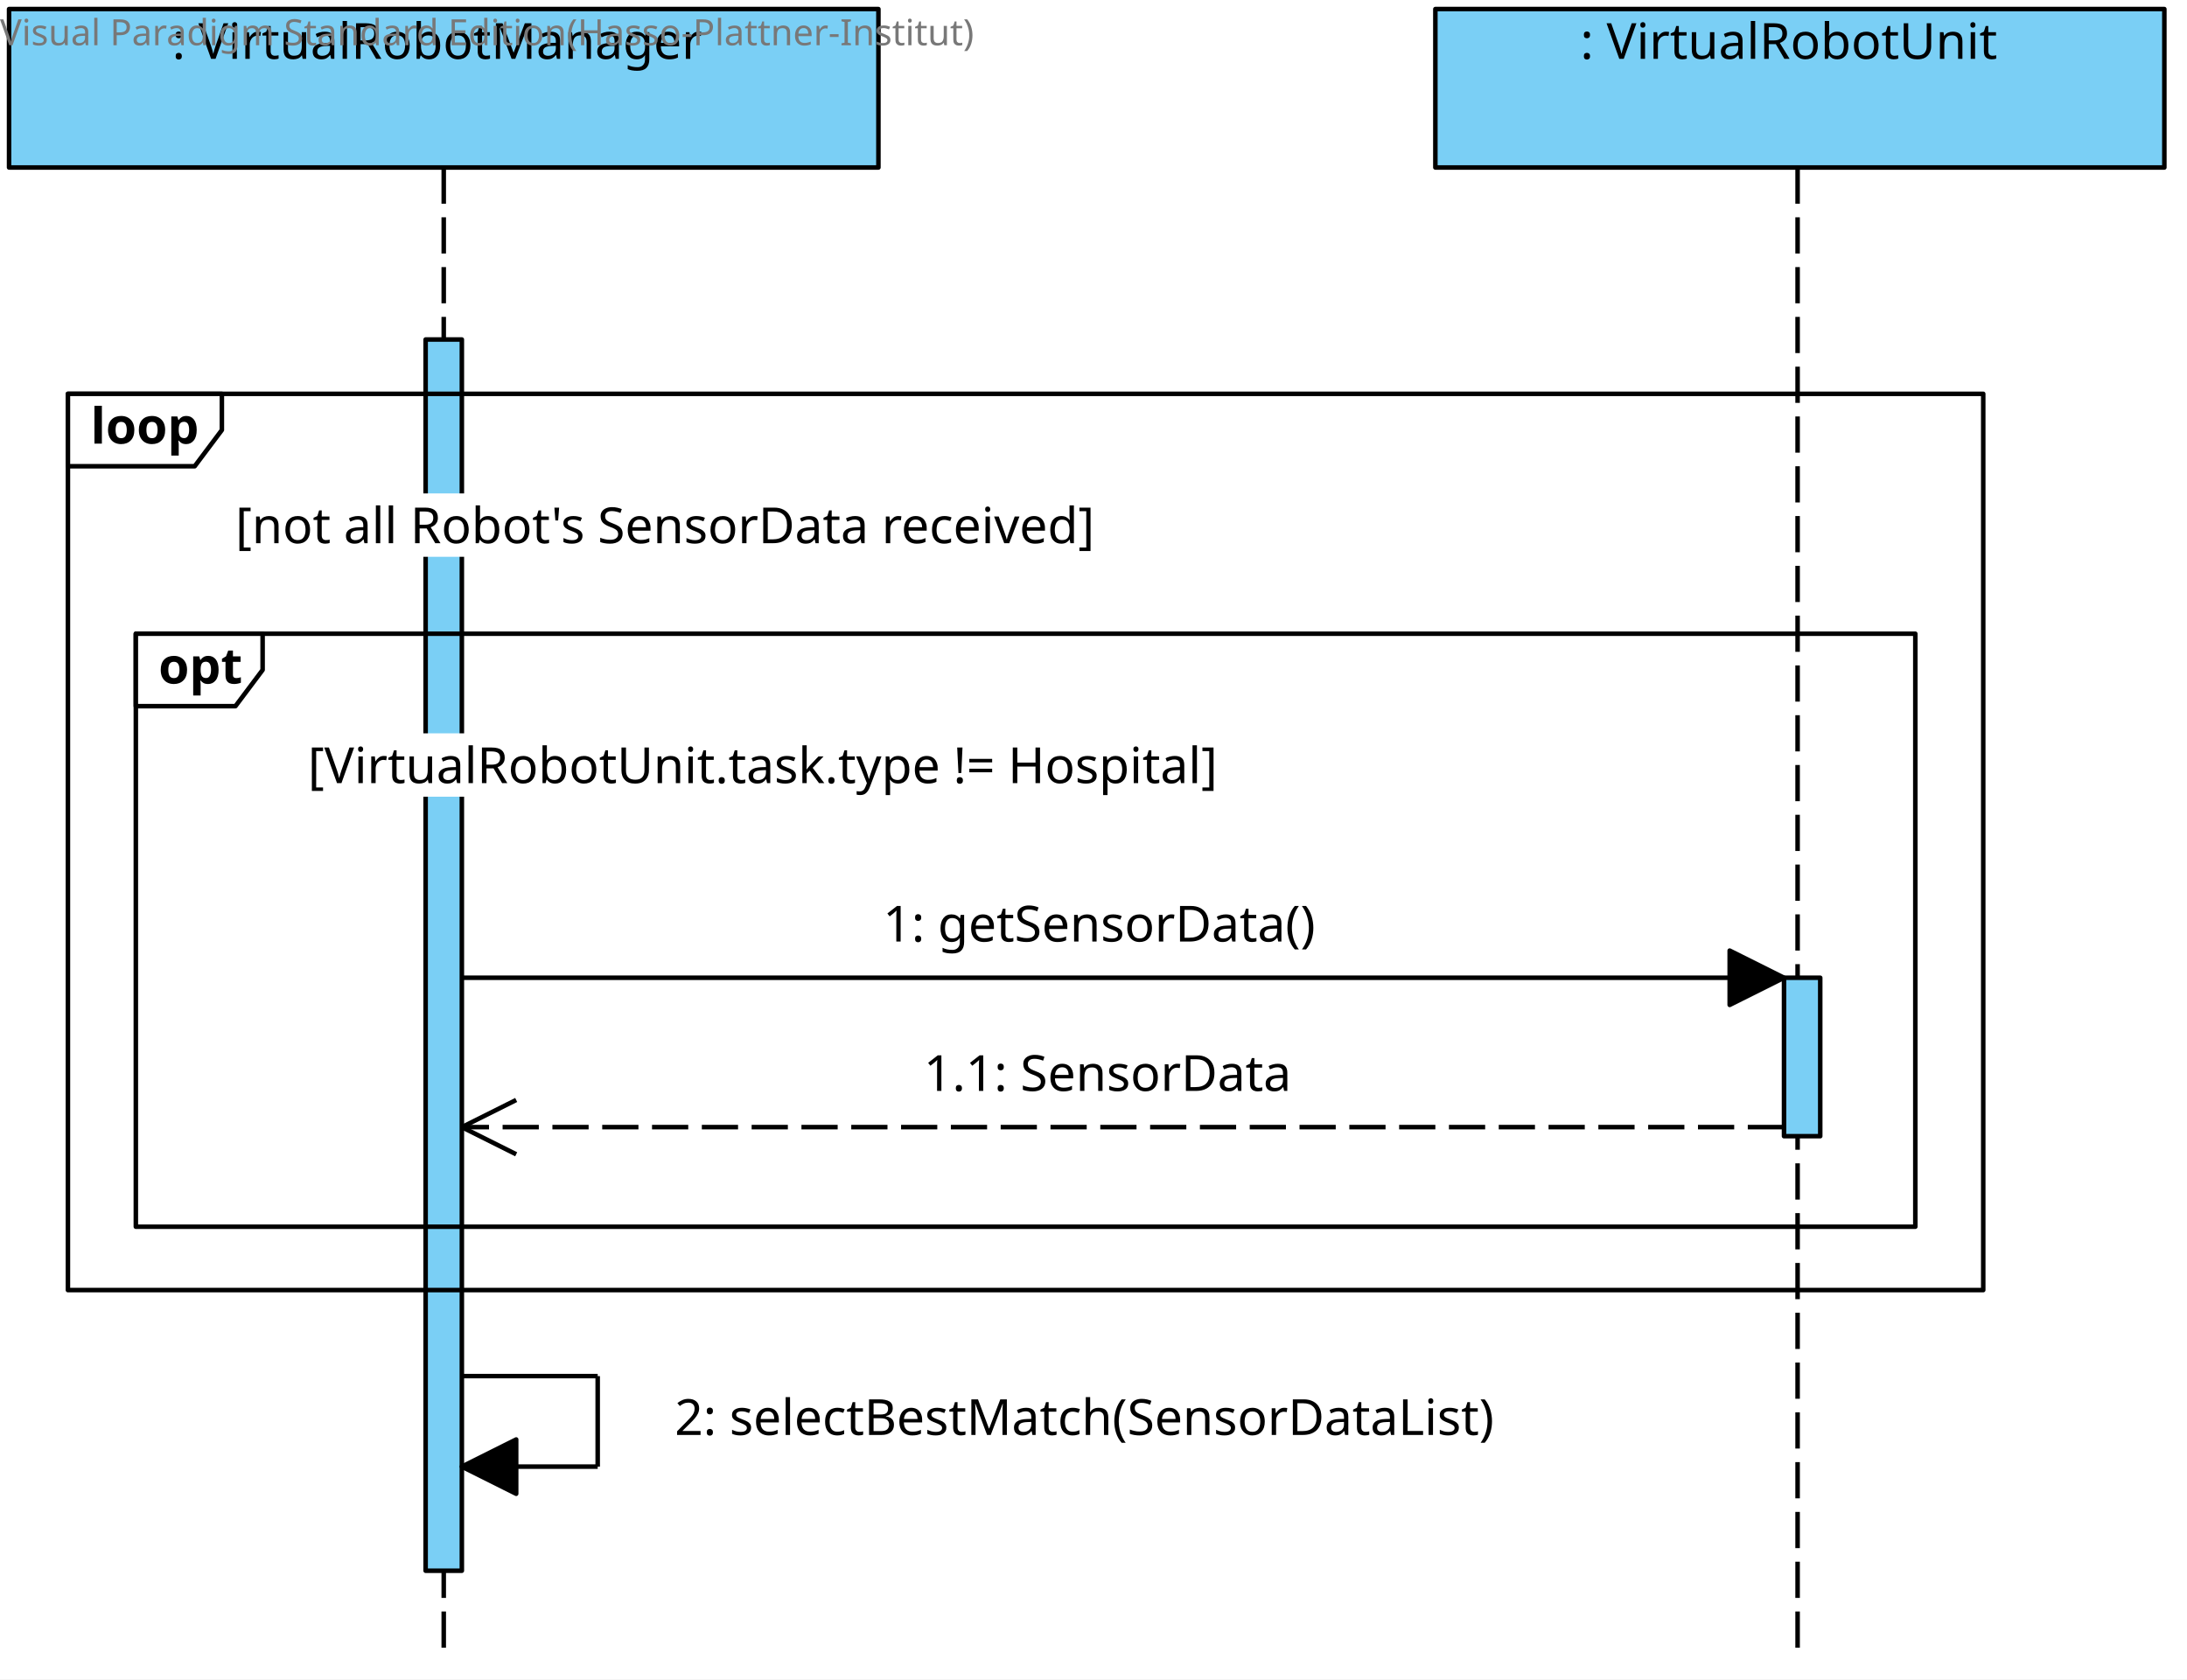
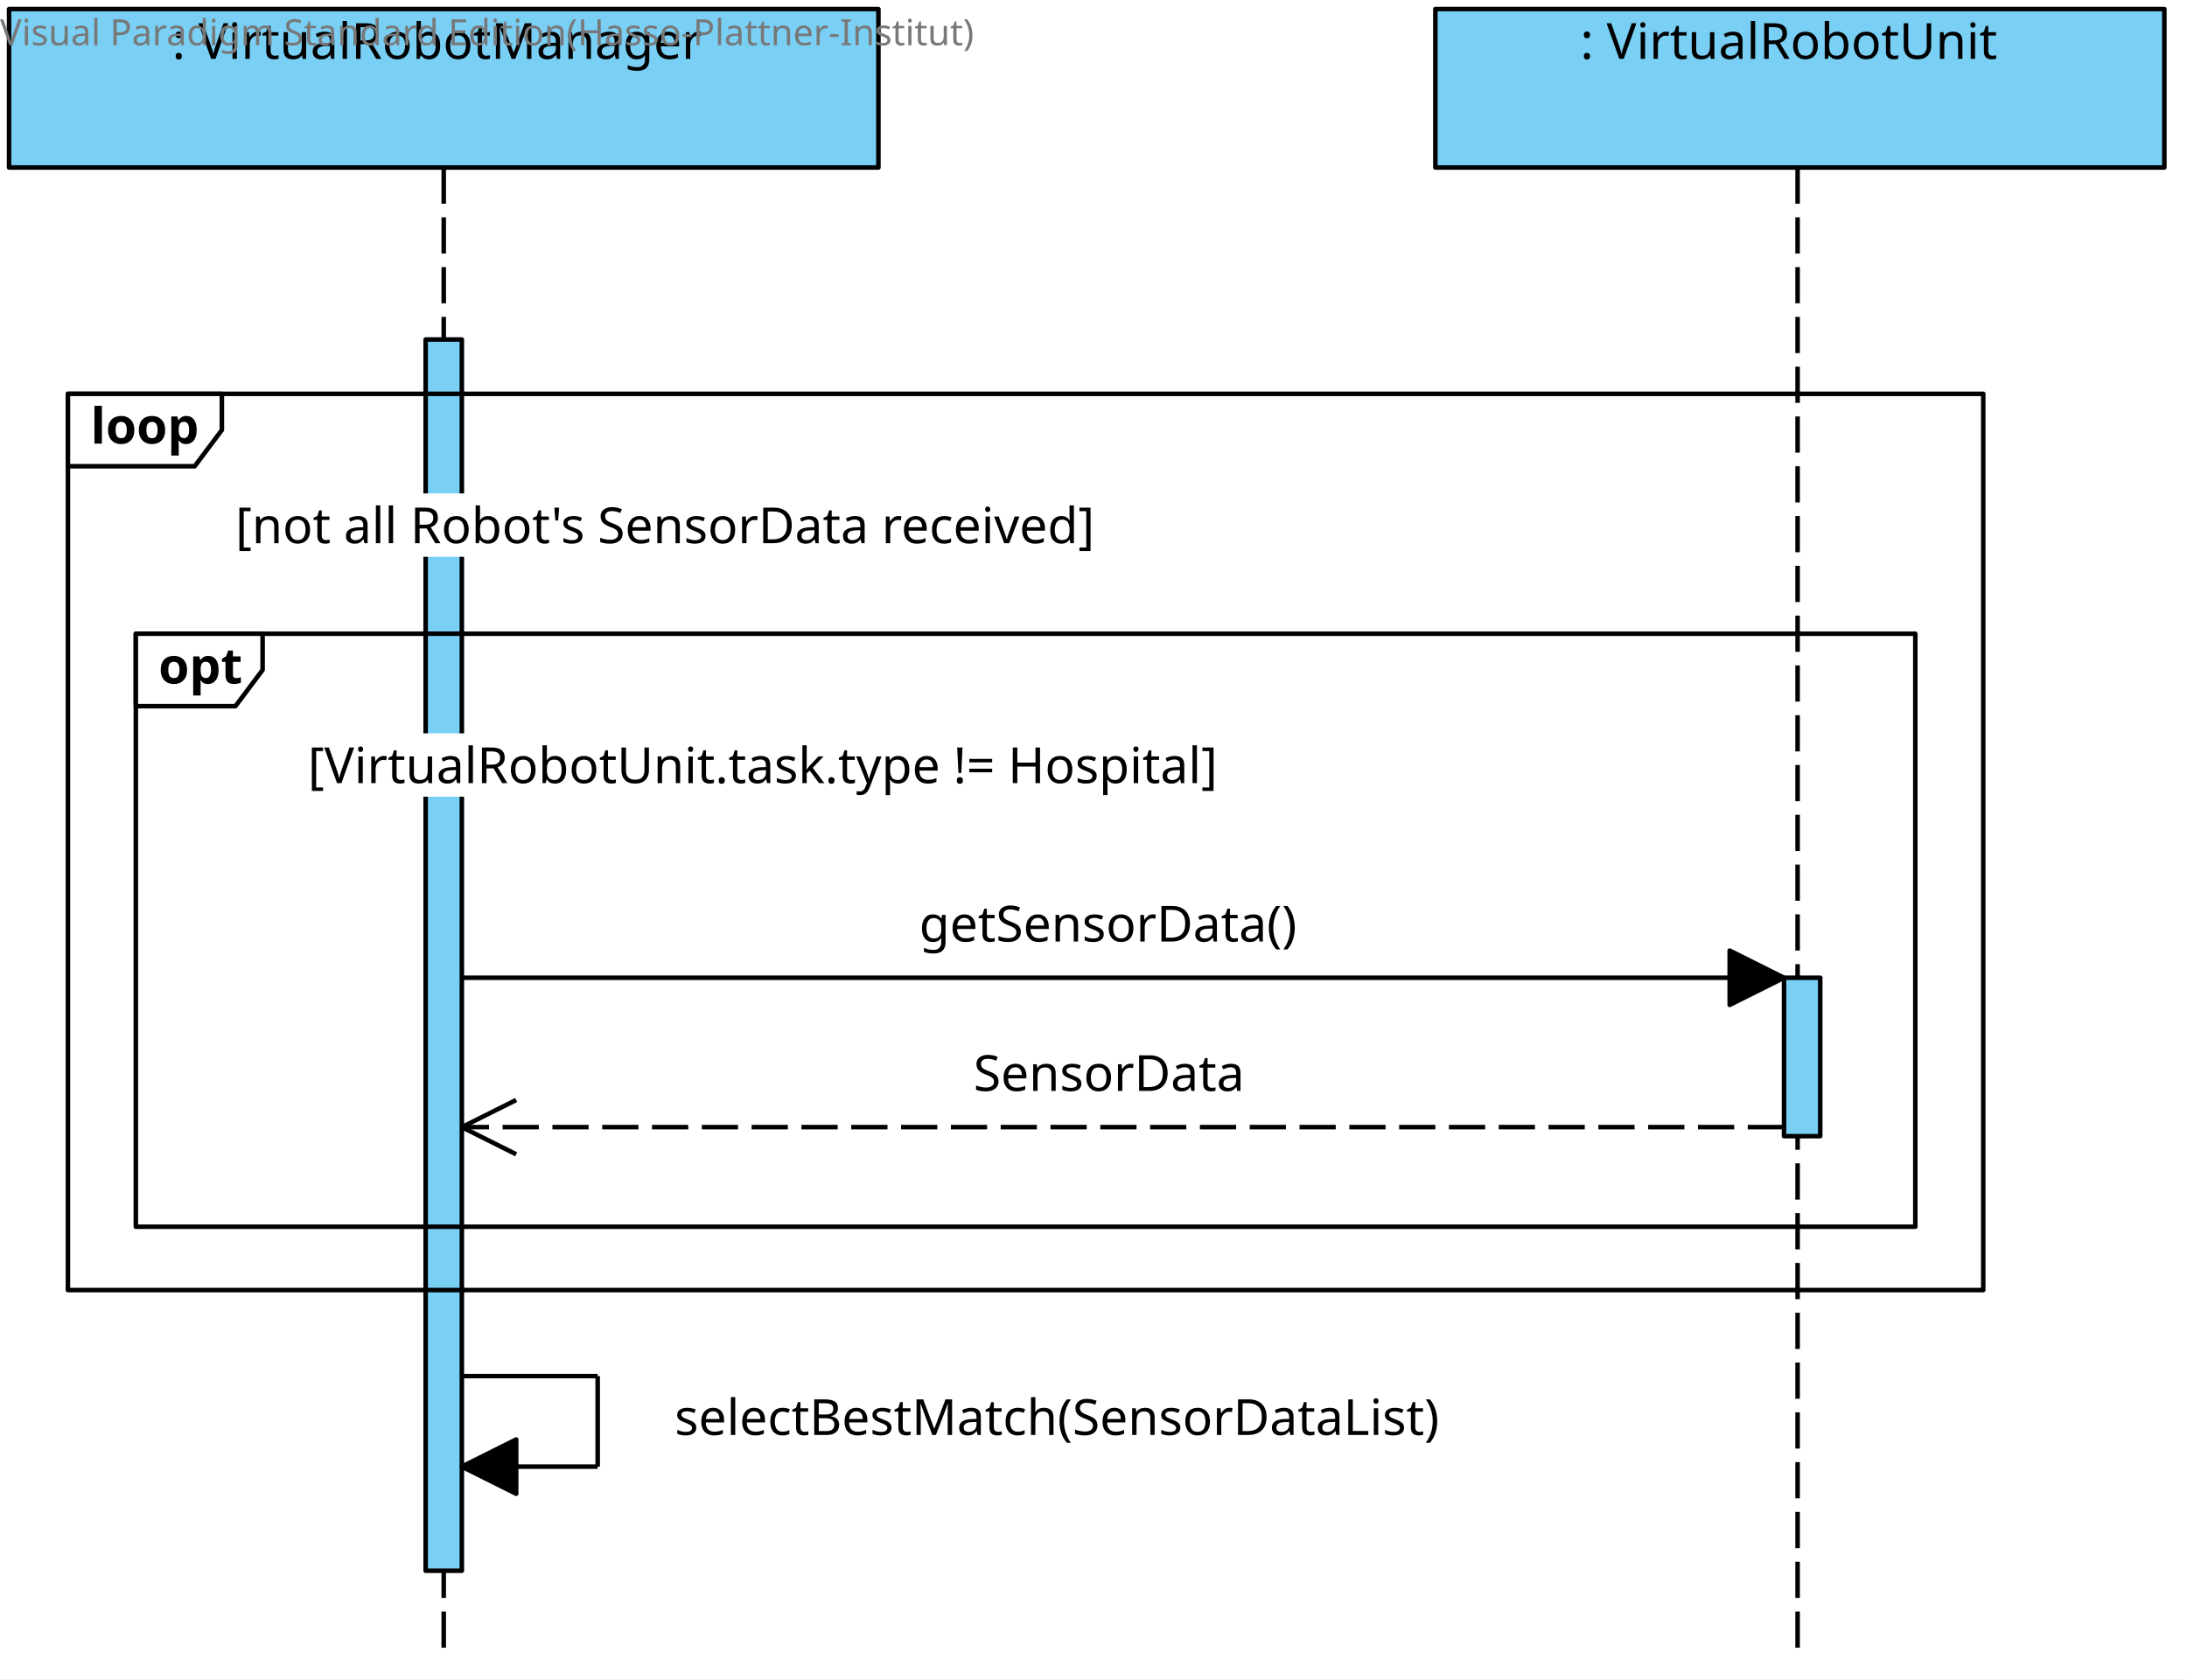
<svg xmlns="http://www.w3.org/2000/svg" fill-opacity="0" color-rendering="auto" color-interpolation="auto" text-rendering="auto" stroke="rgb(0,0,0)" stroke-linecap="square" width="483" stroke-miterlimit="10" shape-rendering="auto" stroke-opacity="0" fill="rgb(0,0,0)" stroke-dasharray="none" font-weight="normal" stroke-width="1" height="371" font-family="'Dialog'" font-style="normal" stroke-linejoin="miter" font-size="12" stroke-dashoffset="0" image-rendering="auto">
  <defs id="genericDefs" />
  <g>
    <defs id="defs1">
      <clipPath clipPathUnits="userSpaceOnUse" id="clipPath1">
        <path d="M-7 -7 L204 -7 L204 376 L-7 376 L-7 -7 Z" />
      </clipPath>
      <clipPath clipPathUnits="userSpaceOnUse" id="clipPath2">
        <path d="M-7 -7 L173 -7 L173 376 L-7 376 L-7 -7 Z" />
      </clipPath>
      <clipPath clipPathUnits="userSpaceOnUse" id="clipPath3">
        <path d="M-7 -7 L19 -7 L19 283 L-7 283 L-7 -7 Z" />
      </clipPath>
      <clipPath clipPathUnits="userSpaceOnUse" id="clipPath4">
        <path d="M-7 -7 L434 -7 L434 209 L-7 209 L-7 -7 Z" />
      </clipPath>
      <clipPath clipPathUnits="userSpaceOnUse" id="clipPath5">
        <path d="M233 22 L233 36 L38 36 L38 22 ZM-7 -7 L-7 209 L434 209 L434 -7 Z" />
      </clipPath>
      <clipPath clipPathUnits="userSpaceOnUse" id="clipPath6">
        <path d="M0 0 L0 17 L35 17 L35 0 Z" />
      </clipPath>
      <clipPath clipPathUnits="userSpaceOnUse" id="clipPath7">
        <path d="M-7 -7 L434 -7 L434 192 L-7 192 L-7 -7 Z" />
      </clipPath>
      <clipPath clipPathUnits="userSpaceOnUse" id="clipPath8">
        <path d="M0 0 L0 14 L216 14 L216 0 Z" />
      </clipPath>
      <clipPath clipPathUnits="userSpaceOnUse" id="clipPath9">
        <path d="M0 0 L0 4 L423 4 L423 0 Z" />
      </clipPath>
      <clipPath clipPathUnits="userSpaceOnUse" id="clipPath10">
        <path d="M-7 -7 L404 -7 L404 142 L-7 142 L-7 -7 Z" />
      </clipPath>
      <clipPath clipPathUnits="userSpaceOnUse" id="clipPath11">
        <path d="M249 22 L249 36 L38 36 L38 22 ZM-7 -7 L-7 142 L404 142 L404 -7 Z" />
      </clipPath>
      <clipPath clipPathUnits="userSpaceOnUse" id="clipPath12">
        <path d="M0 0 L0 17 L29 17 L29 0 Z" />
      </clipPath>
      <clipPath clipPathUnits="userSpaceOnUse" id="clipPath13">
        <path d="M-7 -7 L404 -7 L404 125 L-7 125 L-7 -7 Z" />
      </clipPath>
      <clipPath clipPathUnits="userSpaceOnUse" id="clipPath14">
        <path d="M0 0 L0 14 L231 14 L231 0 Z" />
      </clipPath>
      <clipPath clipPathUnits="userSpaceOnUse" id="clipPath15">
        <path d="M0 0 L0 4 L393 4 L393 0 Z" />
      </clipPath>
      <clipPath clipPathUnits="userSpaceOnUse" id="clipPath16">
        <path d="M-7 -7 L19 -7 L19 46 L-7 46 L-7 -7 Z" />
      </clipPath>
      <clipPath clipPathUnits="userSpaceOnUse" id="clipPath17">
        <path d="M-162 -14 L324 -14 L324 28 L-162 28 L-162 -14 Z" />
      </clipPath>
      <clipPath clipPathUnits="userSpaceOnUse" id="clipPath18">
        <path d="M-193 -14 L386 -14 L386 28 L-193 28 L-193 -14 Z" />
      </clipPath>
      <clipPath clipPathUnits="userSpaceOnUse" id="clipPath19">
        <path d="M0 0 L496 0 L496 204 L0 204 L0 0 Z" />
      </clipPath>
      <clipPath clipPathUnits="userSpaceOnUse" id="clipPath20">
-         <path d="M303 81 L303 95 L184 95 L184 81 ZM297 114 L297 128 L192 128 L192 114 ZM0 0 L0 204 L138 204 L138 190 L344 190 L344 204 L496 204 L496 0 Z" />
+         <path d="M296 81 L296 95 L191 95 L191 81 ZM285 114 L285 128 L204 128 L204 114 ZM0 0 L0 204 L138 204 L138 190 L330 190 L330 204 L496 204 L496 0 Z" />
      </clipPath>
      <clipPath clipPathUnits="userSpaceOnUse" id="clipPath21">
-         <path d="M303 48 L303 62 L184 62 L184 48 ZM297 81 L297 95 L192 95 L192 81 ZM344 157 L344 171 L138 171 L138 157 ZM0 0 L0 204 L496 204 L496 0 Z" />
+         <path d="M296 48 L296 62 L191 62 L191 48 ZM285 81 L285 95 L204 95 L204 81 ZM330 157 L330 171 L138 171 L138 157 ZM0 0 L0 204 L496 204 L496 0 Z" />
      </clipPath>
      <clipPath clipPathUnits="userSpaceOnUse" id="clipPath22">
        <path d="M0 0 L234 0 L234 224 L0 224 L0 0 Z" />
      </clipPath>
      <clipPath clipPathUnits="userSpaceOnUse" id="clipPath23">
-         <path d="M0 0 L0 224 L234 224 L234 116 L138 116 L138 102 L234 102 L234 40 L192 40 L192 26 L234 26 L234 7 L184 7 L184 0 Z" />
+         <path d="M0 0 L0 224 L234 224 L234 116 L138 116 L138 102 L234 102 L234 40 L204 40 L204 26 L234 26 L234 7 L191 7 L191 0 Z" />
      </clipPath>
      <clipPath clipPathUnits="userSpaceOnUse" id="clipPath24">
-         <path d="M-206 -14 L412 -14 L412 28 L-206 28 L-206 -14 Z" />
+         <path d="M-192 -14 L384 -14 L384 28 L-192 28 L-192 -14 Z" />
      </clipPath>
      <clipPath clipPathUnits="userSpaceOnUse" id="clipPath25">
-         <path d="M-105 -14 L210 -14 L210 28 L-105 28 L-105 -14 Z" />
+         <path d="M-81 -14 L162 -14 L162 28 L-81 28 L-81 -14 Z" />
      </clipPath>
      <clipPath clipPathUnits="userSpaceOnUse" id="clipPath26">
-         <path d="M-119 -14 L238 -14 L238 28 L-119 28 L-119 -14 Z" />
+         <path d="M-105 -14 L210 -14 L210 28 L-105 28 L-105 -14 Z" />
      </clipPath>
    </defs>
    <g fill="white" text-rendering="geometricPrecision" fill-opacity="1" stroke-opacity="1" stroke="white">
      <rect x="0" width="483" height="371" y="0" stroke="none" />
    </g>
    <g font-size="11" transform="translate(2,2)" fill-opacity="1" fill="rgb(122,207,245)" text-rendering="geometricPrecision" font-family="sans-serif" stroke="rgb(122,207,245)" stroke-opacity="1">
      <rect x="0" width="192" height="35" y="0" clip-path="url(#clipPath1)" stroke="none" />
    </g>
    <g stroke-linecap="butt" font-size="11" transform="translate(2,2)" fill-opacity="1" fill="black" text-rendering="geometricPrecision" font-family="sans-serif" stroke-linejoin="round" stroke="black" stroke-opacity="1" stroke-miterlimit="0">
      <rect fill="none" x="0" width="192" height="35" y="0" clip-path="url(#clipPath1)" />
      <line clip-path="url(#clipPath1)" fill="none" x1="96" x2="96" y1="35" y2="365" stroke-linejoin="bevel" stroke-dasharray="8,3" />
    </g>
    <g font-size="11" transform="translate(317,2)" fill-opacity="1" fill="rgb(122,207,245)" text-rendering="geometricPrecision" font-family="sans-serif" stroke="rgb(122,207,245)" stroke-opacity="1">
      <rect x="0" width="161" height="35" y="0" clip-path="url(#clipPath2)" stroke="none" />
    </g>
    <g stroke-linecap="butt" font-size="11" transform="translate(317,2)" fill-opacity="1" fill="black" text-rendering="geometricPrecision" font-family="sans-serif" stroke-linejoin="round" stroke="black" stroke-opacity="1" stroke-miterlimit="0">
      <rect fill="none" x="0" width="161" height="35" y="0" clip-path="url(#clipPath2)" />
      <line clip-path="url(#clipPath2)" fill="none" x1="80" x2="80" y1="35" y2="365" stroke-linejoin="bevel" stroke-dasharray="8,3" />
    </g>
    <g font-size="11" transform="translate(94,75)" fill-opacity="1" fill="rgb(122,207,245)" text-rendering="geometricPrecision" font-family="sans-serif" stroke="rgb(122,207,245)" stroke-opacity="1">
      <rect x="0" width="8" height="272" y="0" clip-path="url(#clipPath3)" stroke="none" />
    </g>
    <g stroke-linecap="butt" font-size="11" transform="translate(94,75)" fill-opacity="1" fill="black" text-rendering="geometricPrecision" font-family="sans-serif" stroke-linejoin="round" stroke="black" stroke-opacity="1" stroke-miterlimit="0">
      <rect fill="none" x="0" width="8" height="272" y="0" clip-path="url(#clipPath3)" />
    </g>
    <g stroke-linecap="butt" font-size="11" transform="translate(15,87)" fill-opacity="1" fill="black" text-rendering="geometricPrecision" font-family="sans-serif" stroke-linejoin="round" stroke="black" font-weight="bold" stroke-opacity="1" stroke-miterlimit="0">
      <rect fill="none" x="0" width="423" height="198" y="0" clip-path="url(#clipPath5)" />
    </g>
    <g font-size="11" transform="translate(15,87)" fill-opacity="1" fill="white" text-rendering="geometricPrecision" font-family="sans-serif" stroke="white" font-weight="bold" stroke-opacity="1">
      <path d="M34 0 L34 8 L28 16 L0 16 L0 0 Z" stroke="none" clip-path="url(#clipPath5)" />
    </g>
    <g stroke-linecap="butt" font-size="11" transform="translate(15,87)" fill-opacity="1" fill="black" text-rendering="geometricPrecision" font-family="sans-serif" stroke-linejoin="round" stroke="black" font-weight="bold" stroke-opacity="1" stroke-miterlimit="0">
      <path fill="none" d="M34 0 L34 8 L28 16 L0 16 L0 0 Z" clip-path="url(#clipPath5)" />
    </g>
    <g font-size="11" transform="translate(15,87)" fill-opacity="1" fill="black" text-rendering="geometricPrecision" font-family="sans-serif" stroke="black" font-weight="bold" stroke-opacity="1">
      <text x="5" xml:space="preserve" y="11" clip-path="url(#clipPath6)" stroke="none">loop</text>
    </g>
    <g font-size="11" transform="translate(43,109)" fill-opacity="1" fill="white" text-rendering="geometricPrecision" font-family="sans-serif" stroke="white" stroke-opacity="1">
      <rect x="8" width="199" height="16" y="-1" clip-path="url(#clipPath8)" stroke="none" />
      <text fill="black" x="9" xml:space="preserve" y="11" clip-path="url(#clipPath8)" stroke="none">[not all Robot's SensorData received]</text>
    </g>
    <g stroke-linecap="butt" font-size="11" transform="translate(30,140)" fill-opacity="1" fill="black" text-rendering="geometricPrecision" font-family="sans-serif" stroke-linejoin="round" stroke="black" font-weight="bold" stroke-opacity="1" stroke-miterlimit="0">
      <rect fill="none" x="0" width="393" height="131" y="0" clip-path="url(#clipPath11)" />
    </g>
    <g font-size="11" transform="translate(30,140)" fill-opacity="1" fill="white" text-rendering="geometricPrecision" font-family="sans-serif" stroke="white" font-weight="bold" stroke-opacity="1">
      <path d="M28 0 L28 8 L22 16 L0 16 L0 0 Z" stroke="none" clip-path="url(#clipPath11)" />
    </g>
    <g stroke-linecap="butt" font-size="11" transform="translate(30,140)" fill-opacity="1" fill="black" text-rendering="geometricPrecision" font-family="sans-serif" stroke-linejoin="round" stroke="black" font-weight="bold" stroke-opacity="1" stroke-miterlimit="0">
      <path fill="none" d="M28 0 L28 8 L22 16 L0 16 L0 0 Z" clip-path="url(#clipPath11)" />
    </g>
    <g font-size="11" transform="translate(30,140)" fill-opacity="1" fill="black" text-rendering="geometricPrecision" font-family="sans-serif" stroke="black" font-weight="bold" stroke-opacity="1">
      <text x="5" xml:space="preserve" y="11" clip-path="url(#clipPath12)" stroke="none">opt</text>
    </g>
    <g font-size="11" transform="translate(58,162)" fill-opacity="1" fill="white" text-rendering="geometricPrecision" font-family="sans-serif" stroke="white" stroke-opacity="1">
      <rect x="9" width="212" height="16" y="-1" clip-path="url(#clipPath14)" stroke="none" />
      <text fill="black" x="10" xml:space="preserve" y="11" clip-path="url(#clipPath14)" stroke="none">[VirtualRobotUnit.task.type != Hospital]</text>
    </g>
    <g font-size="11" transform="translate(394,216)" fill-opacity="1" fill="rgb(122,207,245)" text-rendering="geometricPrecision" font-family="sans-serif" stroke="rgb(122,207,245)" stroke-opacity="1">
      <rect x="0" width="8" height="35" y="0" clip-path="url(#clipPath16)" stroke="none" />
    </g>
    <g stroke-linecap="butt" font-size="11" transform="translate(394,216)" fill-opacity="1" fill="black" text-rendering="geometricPrecision" font-family="sans-serif" stroke-linejoin="round" stroke="black" stroke-opacity="1" stroke-miterlimit="0">
      <rect fill="none" x="0" width="8" height="35" y="0" clip-path="url(#clipPath16)" />
    </g>
    <g font-size="11" transform="translate(317,2)" fill-opacity="1" fill="black" text-rendering="geometricPrecision" font-family="sans-serif" stroke="black" stroke-opacity="1">
      <text x="32" xml:space="preserve" y="11" clip-path="url(#clipPath17)" stroke="none">: VirtualRobotUnit</text>
    </g>
    <g font-size="11" transform="translate(2,2)" fill-opacity="1" fill="black" text-rendering="geometricPrecision" font-family="sans-serif" stroke="black" stroke-opacity="1">
      <text x="36" xml:space="preserve" y="11" clip-path="url(#clipPath18)" stroke="none">: VirtualRobotManager</text>
    </g>
    <g stroke-linecap="butt" font-size="11" transform="translate(2,116)" fill-opacity="1" fill="black" text-rendering="geometricPrecision" font-family="sans-serif" stroke-linejoin="round" stroke="black" stroke-opacity="1">
      <line y2="100" fill="none" x1="100" clip-path="url(#clipPath20)" x2="392" y1="100" />
      <polygon points=" 392 100 380 94 380 106" clip-path="url(#clipPath20)" stroke="none" />
      <polygon fill="none" points=" 392 100 380 94 380 106" clip-path="url(#clipPath20)" />
    </g>
    <g stroke-linecap="butt" font-size="11" transform="translate(2,149)" fill-opacity="1" fill="black" text-rendering="geometricPrecision" font-family="sans-serif" stroke-linejoin="round" stroke-dasharray="8,3" stroke="black" stroke-opacity="1" stroke-miterlimit="0">
      <line y2="100" fill="none" x1="392" clip-path="url(#clipPath21)" x2="100" y1="100" />
      <line clip-path="url(#clipPath21)" fill="none" x1="100" x2="112" y1="100" y2="106" stroke-dasharray="none" stroke-miterlimit="10" />
      <line clip-path="url(#clipPath21)" fill="none" x1="100" x2="112" y1="100" y2="94" stroke-dasharray="none" stroke-miterlimit="10" />
    </g>
    <g stroke-linecap="butt" font-size="11" transform="translate(2,204)" fill-opacity="1" fill="black" text-rendering="geometricPrecision" font-family="sans-serif" stroke-linejoin="round" stroke="black" stroke-opacity="1">
      <line y2="100" fill="none" x1="100" clip-path="url(#clipPath23)" x2="130" y1="100" />
      <line y2="120" fill="none" x1="130" clip-path="url(#clipPath23)" x2="130" y1="100" />
      <line y2="120" fill="none" x1="130" clip-path="url(#clipPath23)" x2="100" y1="120" />
      <polygon points=" 100 120 112 126 112 114" clip-path="url(#clipPath23)" stroke="none" />
      <polygon fill="none" points=" 100 120 112 126 112 114" clip-path="url(#clipPath23)" />
    </g>
    <g font-size="11" transform="translate(140,306)" fill-opacity="1" fill="white" text-rendering="geometricPrecision" font-family="sans-serif" stroke="white" stroke-opacity="1">
-       <rect x="0" width="206" height="14" y="0" clip-path="url(#clipPath24)" stroke="none" />
-       <text fill="black" x="9" xml:space="preserve" y="11" clip-path="url(#clipPath24)" stroke="none">2: selectBestMatch(SensorDataList)</text>
+       <rect x="0" width="192" height="14" y="0" clip-path="url(#clipPath24)" stroke="none" />
+       <text fill="black" x="9" xml:space="preserve" y="11" clip-path="url(#clipPath24)" stroke="none">selectBestMatch(SensorDataList)</text>
    </g>
-     <g font-size="11" transform="translate(194,230)" fill-opacity="1" fill="white" text-rendering="geometricPrecision" font-family="sans-serif" stroke="white" stroke-opacity="1">
-       <rect x="0" width="105" height="14" y="0" clip-path="url(#clipPath25)" stroke="none" />
-       <text fill="black" x="10" xml:space="preserve" y="11" clip-path="url(#clipPath25)" stroke="none">1.1: SensorData</text>
+     <g font-size="11" transform="translate(206,230)" fill-opacity="1" fill="white" text-rendering="geometricPrecision" font-family="sans-serif" stroke="white" stroke-opacity="1">
+       <rect x="0" width="81" height="14" y="0" clip-path="url(#clipPath25)" stroke="none" />
+       <text fill="black" x="9" xml:space="preserve" y="11" clip-path="url(#clipPath25)" stroke="none">SensorData</text>
    </g>
-     <g font-size="11" transform="translate(186,197)" fill-opacity="1" fill="white" text-rendering="geometricPrecision" font-family="sans-serif" stroke="white" stroke-opacity="1">
-       <rect x="0" width="119" height="14" y="0" clip-path="url(#clipPath26)" stroke="none" />
-       <text fill="black" x="9" xml:space="preserve" y="11" clip-path="url(#clipPath26)" stroke="none">1: getSensorData()</text>
+     <g font-size="11" transform="translate(193,197)" fill-opacity="1" fill="white" text-rendering="geometricPrecision" font-family="sans-serif" stroke="white" stroke-opacity="1">
+       <rect x="0" width="105" height="14" y="0" clip-path="url(#clipPath26)" stroke="none" />
+       <text fill="black" x="10" xml:space="preserve" y="11" clip-path="url(#clipPath26)" stroke="none">getSensorData()</text>
    </g>
    <g fill="rgb(120,120,120)" text-rendering="geometricPrecision" fill-opacity="1" font-size="8" stroke-opacity="1" stroke="rgb(120,120,120)">
      <text x="0" xml:space="preserve" y="10" stroke="none">Visual Paradigm Standard Edition(Hasso-Plattner-Institut)</text>
    </g>
  </g>
</svg>
